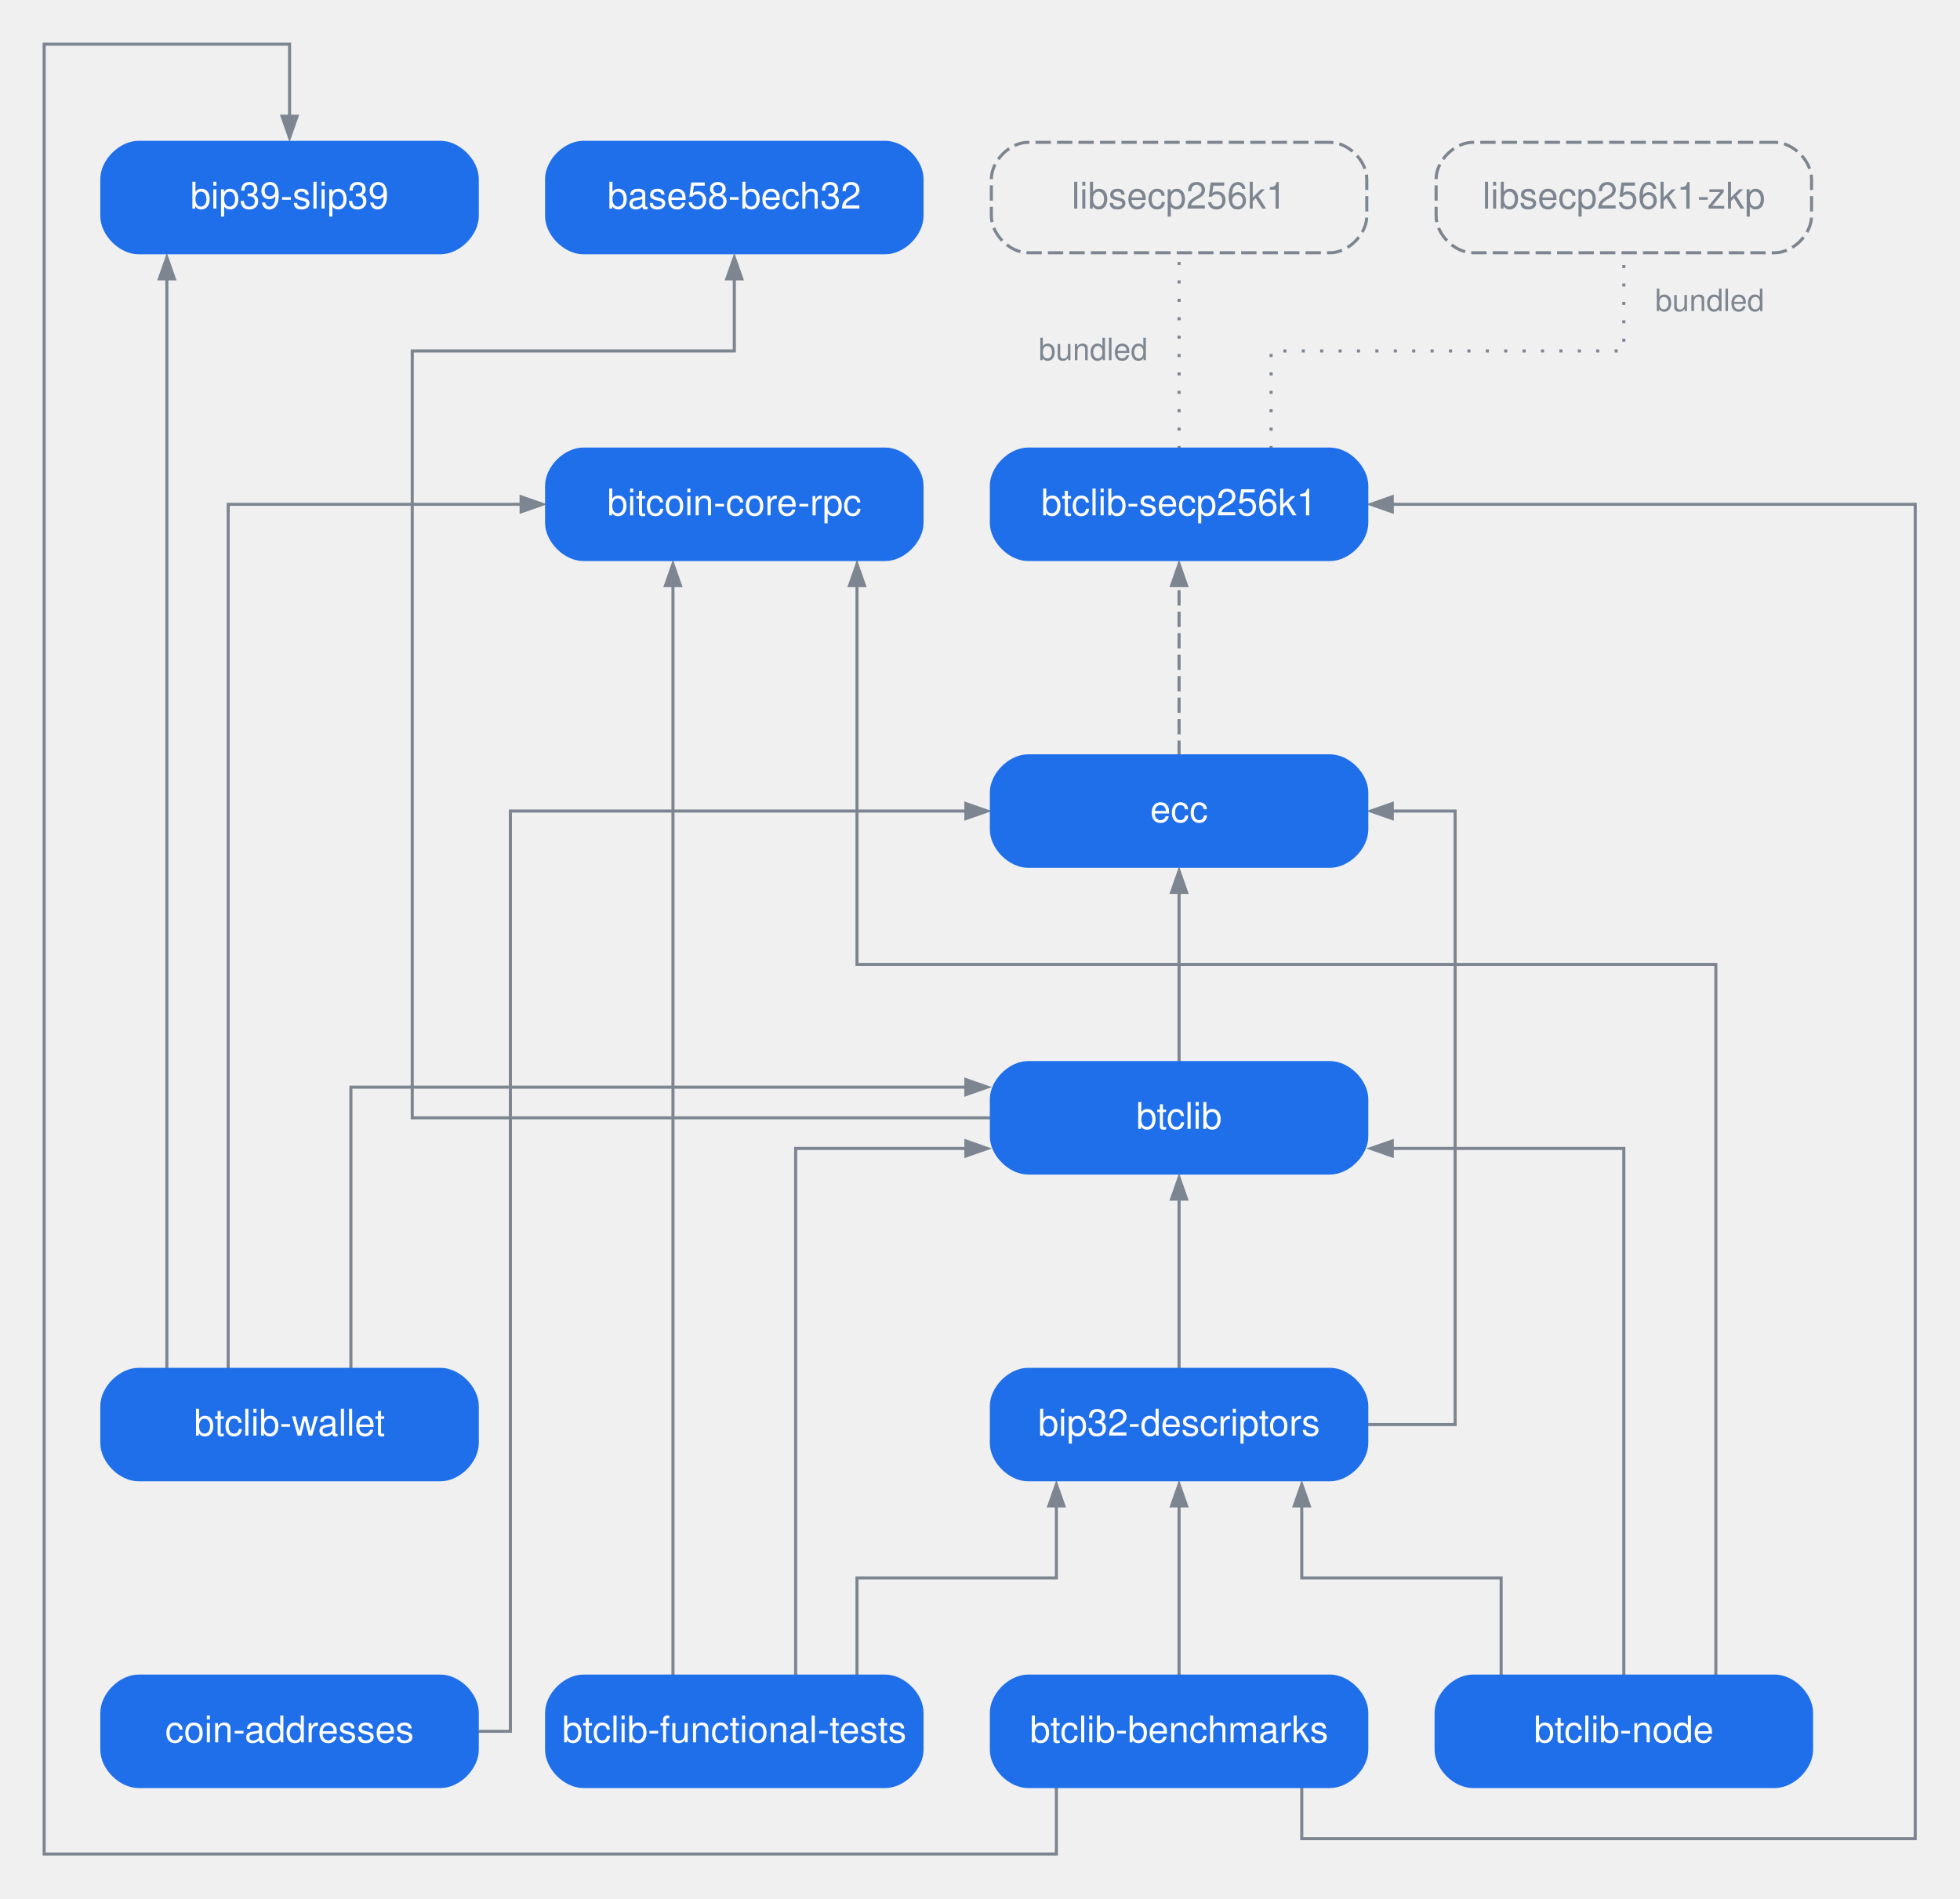
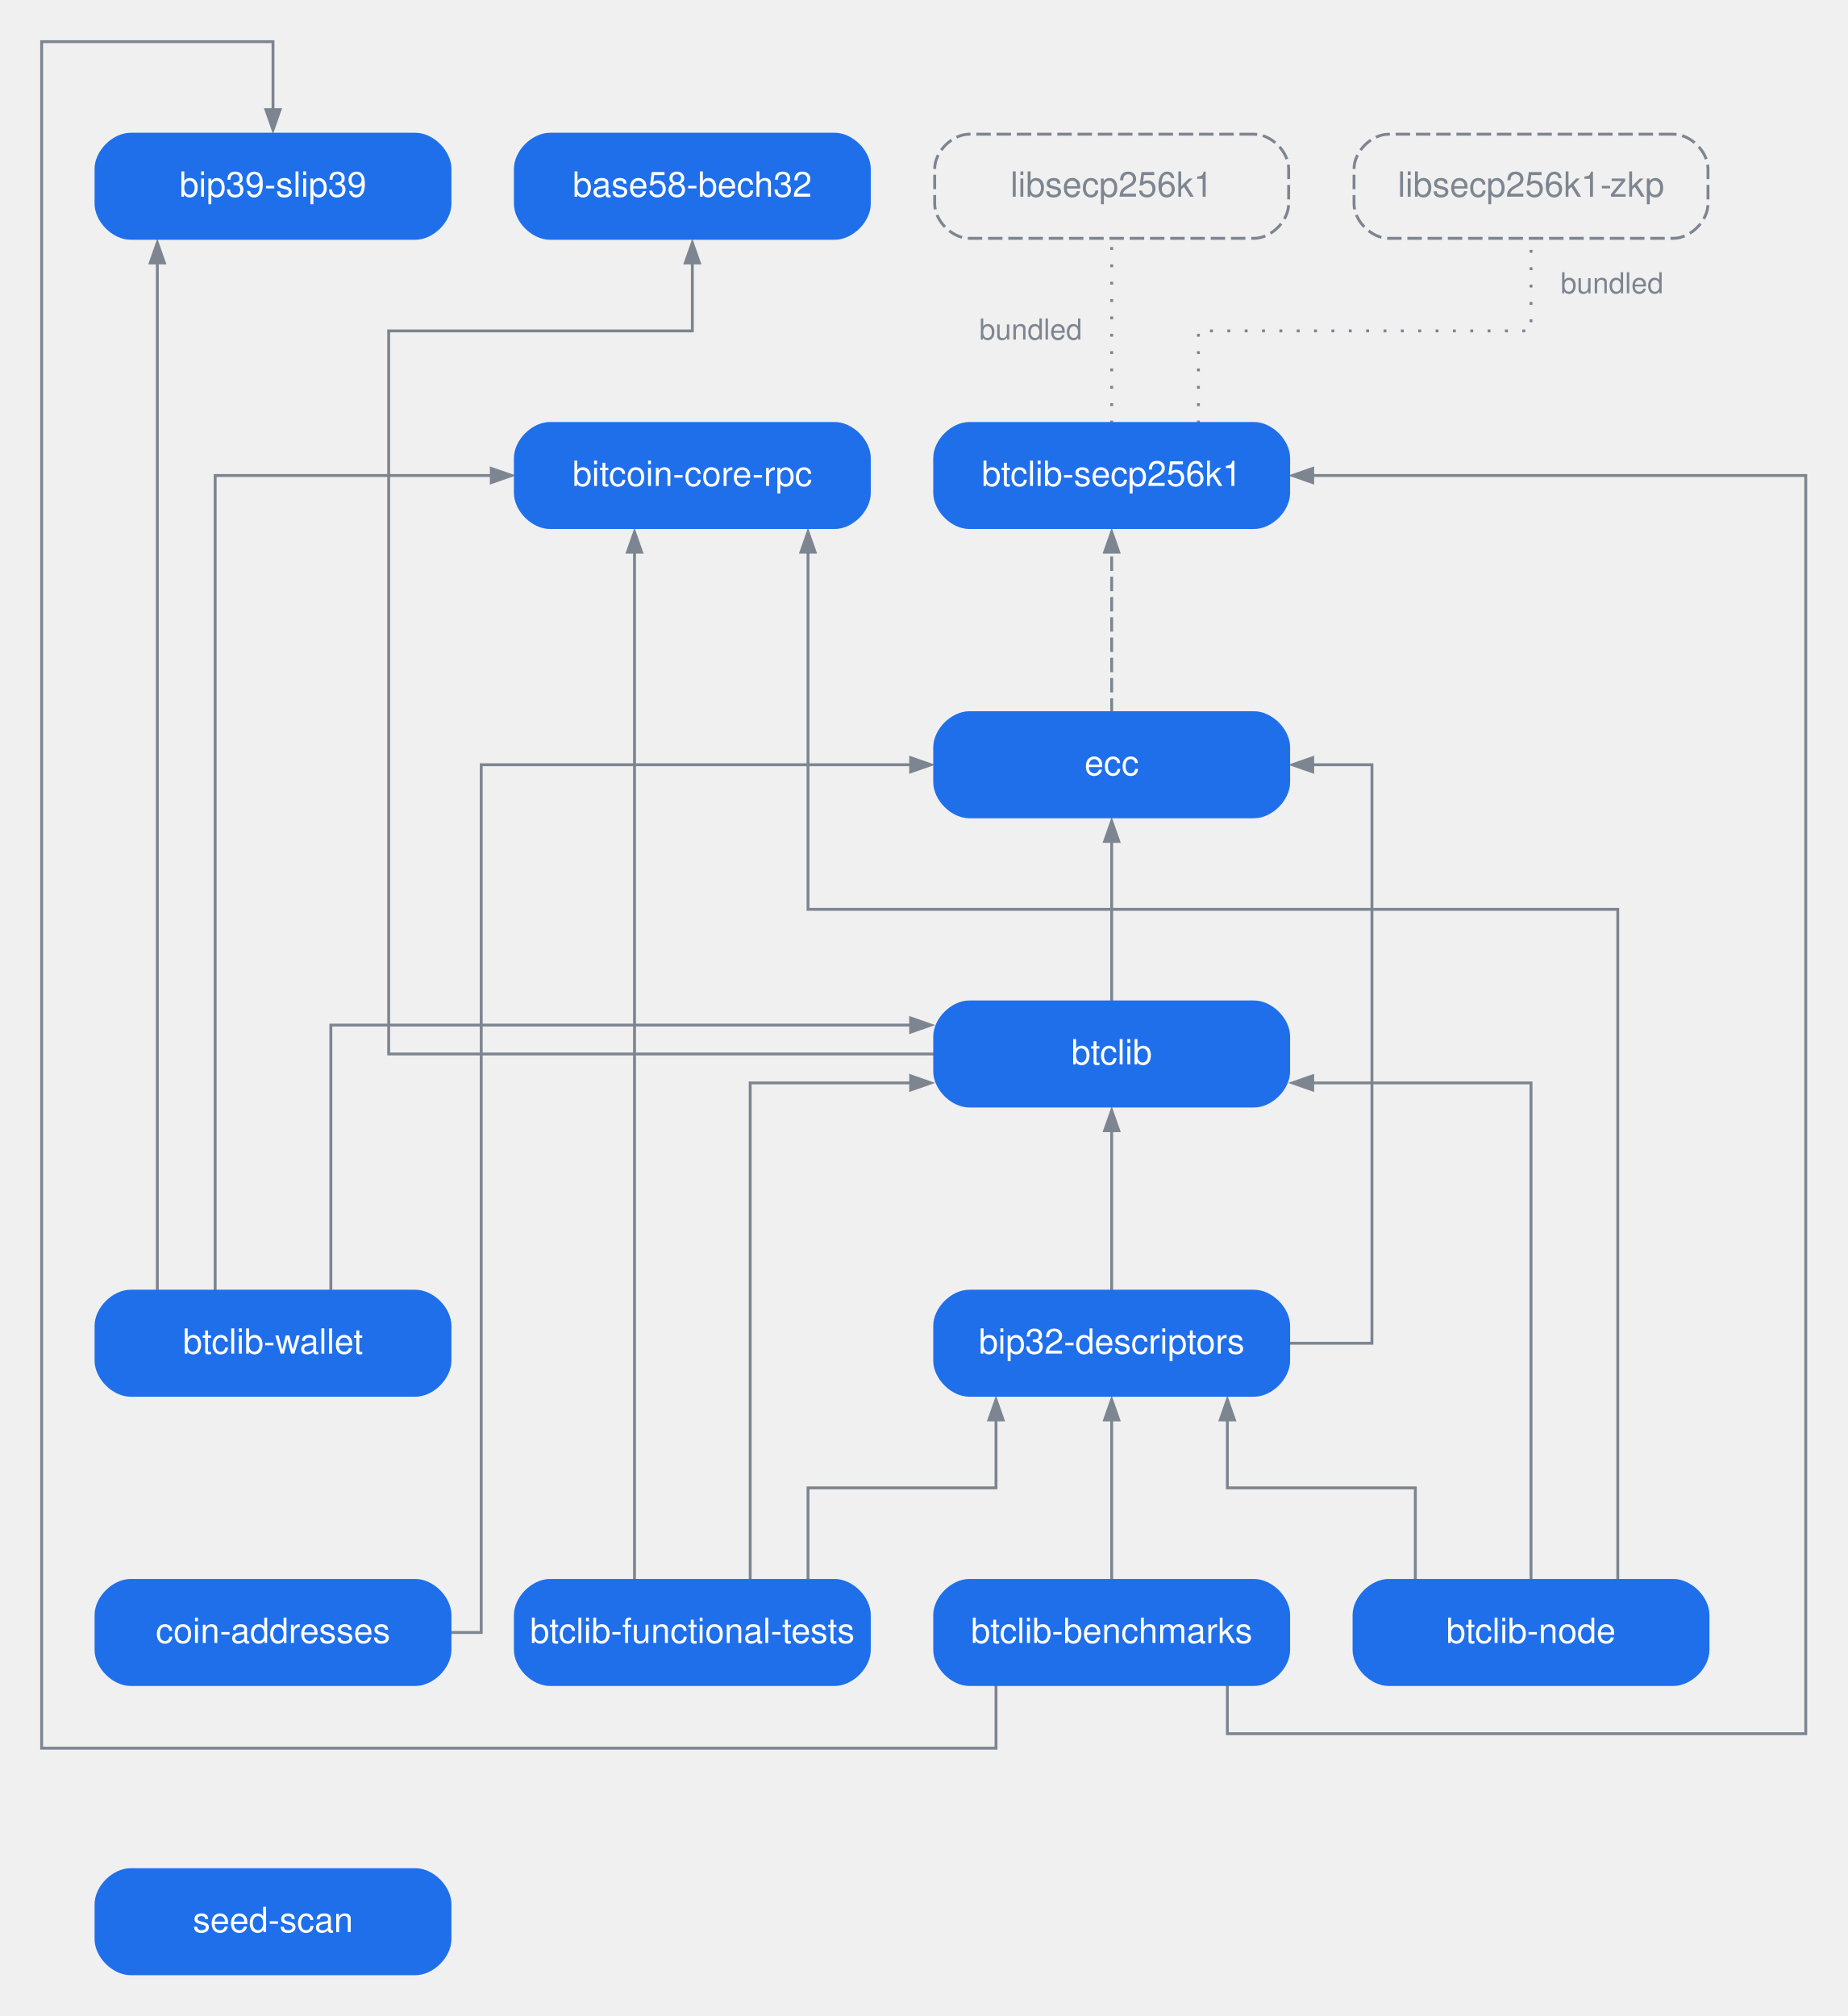
- <svg xmlns="http://www.w3.org/2000/svg" width="639pt" height="619pt" viewBox="0.00 0.00 639.00 619.00">
-   <g id="graph0" class="graph" transform="scale(1 1) rotate(0) translate(14.4 604.4)">
+ <svg xmlns="http://www.w3.org/2000/svg" width="639pt" height="697pt" viewBox="0.00 0.00 639.00 697.00">
+   <g id="graph0" class="graph" transform="scale(1 1) rotate(0) translate(14.4 682.4)">
    <g id="edge1" class="edge">
-       <path fill="none" stroke="#7d8590" stroke-dasharray="1,5" d="M370,-458C370,-458 370,-522 370,-522" />
-       <text xml:space="preserve" text-anchor="middle" x="342" y="-487" font-family="Helvetica,sans-Serif" font-size="10.00" fill="#7d8590">bundled</text>
+       <path fill="none" stroke="#7d8590" stroke-dasharray="1,5" d="M370,-536C370,-536 370,-600 370,-600" />
+       <text xml:space="preserve" text-anchor="middle" x="342" y="-565" font-family="Helvetica,sans-Serif" font-size="10.00" fill="#7d8590">bundled</text>
    </g>
    <g id="edge2" class="edge">
-       <path fill="none" stroke="#7d8590" stroke-dasharray="1,5" d="M400,-458C400,-458 400,-490 400,-490 400,-490 515,-490 515,-490 515,-490 515,-522 515,-522" />
-       <text xml:space="preserve" text-anchor="middle" x="543" y="-503" font-family="Helvetica,sans-Serif" font-size="10.00" fill="#7d8590">bundled</text>
+       <path fill="none" stroke="#7d8590" stroke-dasharray="1,5" d="M400,-536C400,-536 400,-568 400,-568 400,-568 515,-568 515,-568 515,-568 515,-600 515,-600" />
+       <text xml:space="preserve" text-anchor="middle" x="543" y="-581" font-family="Helvetica,sans-Serif" font-size="10.00" fill="#7d8590">bundled</text>
    </g>
    <g id="edge3" class="edge">
-       <path fill="none" stroke="#7d8590" stroke-dasharray="5,2" d="M370,-358C370,-358 370,-415 370,-415" />
-       <polygon fill="#7d8590" stroke="#7d8590" points="367.55,-413.49 370,-420.49 372.45,-413.49 367.55,-413.49" />
+       <path fill="none" stroke="#7d8590" stroke-dasharray="5,2" d="M370,-436C370,-436 370,-493 370,-493" />
+       <polygon fill="#7d8590" stroke="#7d8590" points="367.55,-491.49 370,-498.49 372.45,-491.49 367.55,-491.49" />
    </g>
    <g id="edge5" class="edge">
-       <path fill="none" stroke="#7d8590" d="M309,-240C309,-240 120,-240 120,-240 120,-240 120,-490 120,-490 120,-490 225,-490 225,-490 225,-490 225,-515 225,-515" />
-       <polygon fill="#7d8590" stroke="#7d8590" points="222.55,-513.49 225,-520.49 227.45,-513.49 222.55,-513.49" />
+       <path fill="none" stroke="#7d8590" d="M309,-318C309,-318 120,-318 120,-318 120,-318 120,-568 120,-568 120,-568 225,-568 225,-568 225,-568 225,-593 225,-593" />
+       <polygon fill="#7d8590" stroke="#7d8590" points="222.55,-591.49 225,-598.49 227.45,-591.49 222.55,-591.49" />
    </g>
    <g id="edge4" class="edge">
-       <path fill="none" stroke="#7d8590" d="M370,-258C370,-258 370,-315 370,-315" />
-       <polygon fill="#7d8590" stroke="#7d8590" points="367.55,-313.49 370,-320.49 372.45,-313.49 367.55,-313.49" />
+       <path fill="none" stroke="#7d8590" d="M370,-336C370,-336 370,-393 370,-393" />
+       <polygon fill="#7d8590" stroke="#7d8590" points="367.55,-391.49 370,-398.49 372.45,-391.49 367.55,-391.49" />
    </g>
    <g id="edge20" class="edge">
-       <path fill="none" stroke="#7d8590" d="M40,-158C40,-158 40,-515 40,-515" />
-       <polygon fill="#7d8590" stroke="#7d8590" points="37.55,-513.49 40,-520.49 42.45,-513.49 37.55,-513.49" />
+       <path fill="none" stroke="#7d8590" d="M40,-236C40,-236 40,-593 40,-593" />
+       <polygon fill="#7d8590" stroke="#7d8590" points="37.55,-591.49 40,-598.49 42.45,-591.49 37.55,-591.49" />
    </g>
    <g id="edge19" class="edge">
-       <path fill="none" stroke="#7d8590" d="M60,-158C60,-158 60,-440 60,-440 60,-440 157,-440 157,-440" />
-       <polygon fill="#7d8590" stroke="#7d8590" points="155.49,-442.45 162.49,-440 155.49,-437.55 155.49,-442.45" />
+       <path fill="none" stroke="#7d8590" d="M60,-236C60,-236 60,-518 60,-518 60,-518 157,-518 157,-518" />
+       <polygon fill="#7d8590" stroke="#7d8590" points="155.49,-520.45 162.49,-518 155.49,-515.55 155.49,-520.45" />
    </g>
    <g id="edge6" class="edge">
-       <path fill="none" stroke="#7d8590" d="M100,-158C100,-158 100,-250 100,-250 100,-250 302,-250 302,-250" />
-       <polygon fill="#7d8590" stroke="#7d8590" points="300.49,-252.45 307.49,-250 300.49,-247.55 300.49,-252.45" />
+       <path fill="none" stroke="#7d8590" d="M100,-236C100,-236 100,-328 100,-328 100,-328 302,-328 302,-328" />
+       <polygon fill="#7d8590" stroke="#7d8590" points="300.49,-330.45 307.49,-328 300.49,-325.55 300.49,-330.45" />
    </g>
    <g id="edge8" class="edge">
-       <path fill="none" stroke="#7d8590" d="M431,-140C431,-140 460,-140 460,-140 460,-140 460,-340 460,-340 460,-340 438,-340 438,-340" />
-       <polygon fill="#7d8590" stroke="#7d8590" points="439.51,-337.55 432.51,-340 439.51,-342.45 439.51,-337.55" />
+       <path fill="none" stroke="#7d8590" d="M431,-218C431,-218 460,-218 460,-218 460,-218 460,-418 460,-418 460,-418 438,-418 438,-418" />
+       <polygon fill="#7d8590" stroke="#7d8590" points="439.51,-415.55 432.51,-418 439.51,-420.45 439.51,-415.55" />
    </g>
    <g id="edge7" class="edge">
-       <path fill="none" stroke="#7d8590" d="M370,-158C370,-158 370,-215 370,-215" />
-       <polygon fill="#7d8590" stroke="#7d8590" points="367.55,-213.49 370,-220.49 372.45,-213.49 367.55,-213.49" />
+       <path fill="none" stroke="#7d8590" d="M370,-236C370,-236 370,-293 370,-293" />
+       <polygon fill="#7d8590" stroke="#7d8590" points="367.55,-291.49 370,-298.49 372.45,-291.49 367.55,-291.49" />
    </g>
    <g id="edge9" class="edge">
-       <path fill="none" stroke="#7d8590" d="M141,-40C141,-40 152,-40 152,-40 152,-40 152,-340 152,-340 152,-340 302,-340 302,-340" />
-       <polygon fill="#7d8590" stroke="#7d8590" points="300.49,-342.45 307.49,-340 300.49,-337.55 300.49,-342.45" />
+       <path fill="none" stroke="#7d8590" d="M141,-118C141,-118 152,-118 152,-118 152,-118 152,-418 152,-418 152,-418 302,-418 302,-418" />
+       <polygon fill="#7d8590" stroke="#7d8590" points="300.49,-420.45 307.49,-418 300.49,-415.55 300.49,-420.45" />
    </g>
    <g id="edge12" class="edge">
-       <path fill="none" stroke="#7d8590" d="M205,-58C205,-58 205,-415 205,-415" />
-       <polygon fill="#7d8590" stroke="#7d8590" points="202.55,-413.49 205,-420.49 207.45,-413.49 202.55,-413.49" />
+       <path fill="none" stroke="#7d8590" d="M205,-136C205,-136 205,-493 205,-493" />
+       <polygon fill="#7d8590" stroke="#7d8590" points="202.55,-491.49 205,-498.49 207.45,-491.49 202.55,-491.49" />
    </g>
    <g id="edge11" class="edge">
-       <path fill="none" stroke="#7d8590" d="M245,-58C245,-58 245,-230 245,-230 245,-230 302,-230 302,-230" />
-       <polygon fill="#7d8590" stroke="#7d8590" points="300.49,-232.45 307.49,-230 300.49,-227.55 300.49,-232.45" />
+       <path fill="none" stroke="#7d8590" d="M245,-136C245,-136 245,-308 245,-308 245,-308 302,-308 302,-308" />
+       <polygon fill="#7d8590" stroke="#7d8590" points="300.49,-310.45 307.49,-308 300.49,-305.55 300.49,-310.45" />
    </g>
    <g id="edge10" class="edge">
-       <path fill="none" stroke="#7d8590" d="M265,-58C265,-58 265,-90 265,-90 265,-90 330,-90 330,-90 330,-90 330,-115 330,-115" />
-       <polygon fill="#7d8590" stroke="#7d8590" points="327.55,-113.49 330,-120.49 332.45,-113.49 327.55,-113.49" />
+       <path fill="none" stroke="#7d8590" d="M265,-136C265,-136 265,-168 265,-168 265,-168 330,-168 330,-168 330,-168 330,-193 330,-193" />
+       <polygon fill="#7d8590" stroke="#7d8590" points="327.55,-191.49 330,-198.49 332.45,-191.49 327.55,-191.49" />
    </g>
    <g id="edge18" class="edge">
-       <path fill="none" stroke="#7d8590" d="M330,-22C330,-22 330,0 330,0 330,0 0,0 0,0 0,0 0,-590 0,-590 0,-590 80,-590 80,-590 80,-590 80,-565 80,-565" />
-       <polygon fill="#7d8590" stroke="#7d8590" points="82.45,-566.51 80,-559.51 77.55,-566.51 82.45,-566.51" />
+       <path fill="none" stroke="#7d8590" d="M330,-100C330,-100 330,-78 330,-78 330,-78 0,-78 0,-78 0,-78 0,-668 0,-668 0,-668 80,-668 80,-668 80,-668 80,-643 80,-643" />
+       <polygon fill="#7d8590" stroke="#7d8590" points="82.45,-644.51 80,-637.51 77.55,-644.51 82.45,-644.51" />
    </g>
    <g id="edge17" class="edge">
-       <path fill="none" stroke="#7d8590" d="M410,-22C410,-22 410,-5 410,-5 410,-5 610,-5 610,-5 610,-5 610,-440 610,-440 610,-440 438,-440 438,-440" />
-       <polygon fill="#7d8590" stroke="#7d8590" points="439.51,-437.55 432.51,-440 439.51,-442.45 439.51,-437.55" />
+       <path fill="none" stroke="#7d8590" d="M410,-100C410,-100 410,-83 410,-83 410,-83 610,-83 610,-83 610,-83 610,-518 610,-518 610,-518 438,-518 438,-518" />
+       <polygon fill="#7d8590" stroke="#7d8590" points="439.51,-515.55 432.51,-518 439.51,-520.45 439.51,-515.55" />
    </g>
    <g id="edge13" class="edge">
-       <path fill="none" stroke="#7d8590" d="M370,-58C370,-58 370,-115 370,-115" />
-       <polygon fill="#7d8590" stroke="#7d8590" points="367.55,-113.49 370,-120.49 372.45,-113.49 367.55,-113.49" />
+       <path fill="none" stroke="#7d8590" d="M370,-136C370,-136 370,-193 370,-193" />
+       <polygon fill="#7d8590" stroke="#7d8590" points="367.55,-191.49 370,-198.49 372.45,-191.49 367.55,-191.49" />
    </g>
    <g id="edge16" class="edge">
-       <path fill="none" stroke="#7d8590" d="M545,-58C545,-58 545,-290 545,-290 545,-290 265,-290 265,-290 265,-290 265,-415 265,-415" />
-       <polygon fill="#7d8590" stroke="#7d8590" points="262.55,-413.49 265,-420.49 267.45,-413.49 262.55,-413.49" />
+       <path fill="none" stroke="#7d8590" d="M545,-136C545,-136 545,-368 545,-368 545,-368 265,-368 265,-368 265,-368 265,-493 265,-493" />
+       <polygon fill="#7d8590" stroke="#7d8590" points="262.55,-491.49 265,-498.49 267.45,-491.49 262.55,-491.49" />
    </g>
    <g id="edge15" class="edge">
-       <path fill="none" stroke="#7d8590" d="M515,-58C515,-58 515,-230 515,-230 515,-230 438,-230 438,-230" />
-       <polygon fill="#7d8590" stroke="#7d8590" points="439.51,-227.55 432.51,-230 439.51,-232.45 439.51,-227.55" />
+       <path fill="none" stroke="#7d8590" d="M515,-136C515,-136 515,-308 515,-308 515,-308 438,-308 438,-308" />
+       <polygon fill="#7d8590" stroke="#7d8590" points="439.51,-305.55 432.51,-308 439.51,-310.45 439.51,-305.55" />
    </g>
    <g id="edge14" class="edge">
-       <path fill="none" stroke="#7d8590" d="M475,-58C475,-58 475,-90 475,-90 475,-90 410,-90 410,-90 410,-90 410,-115 410,-115" />
-       <polygon fill="#7d8590" stroke="#7d8590" points="407.55,-113.49 410,-120.49 412.45,-113.49 407.55,-113.49" />
+       <path fill="none" stroke="#7d8590" d="M475,-136C475,-136 475,-168 475,-168 475,-168 410,-168 410,-168 410,-168 410,-193 410,-193" />
+       <polygon fill="#7d8590" stroke="#7d8590" points="407.55,-191.49 410,-198.49 412.45,-191.49 407.55,-191.49" />
    </g>
    <g id="node1" class="node">
-       <path fill="none" stroke="#7d8590" stroke-dasharray="5,2" d="M419.2,-558C419.2,-558 320.8,-558 320.8,-558 314.8,-558 308.8,-552 308.8,-546 308.8,-546 308.8,-534 308.8,-534 308.8,-528 314.8,-522 320.8,-522 320.8,-522 419.2,-522 419.2,-522 425.2,-522 431.2,-528 431.2,-534 431.2,-534 431.2,-546 431.2,-546 431.2,-552 425.2,-558 419.2,-558" />
-       <text xml:space="preserve" text-anchor="middle" x="370" y="-536.4" font-family="Helvetica,sans-Serif" font-size="12.00" fill="#7d8590">libsecp256k1</text>
+       <path fill="none" stroke="#7d8590" stroke-dasharray="5,2" d="M419.2,-636C419.2,-636 320.8,-636 320.8,-636 314.8,-636 308.8,-630 308.8,-624 308.8,-624 308.8,-612 308.8,-612 308.8,-606 314.8,-600 320.8,-600 320.8,-600 419.2,-600 419.2,-600 425.2,-600 431.2,-606 431.2,-612 431.2,-612 431.2,-624 431.2,-624 431.2,-630 425.2,-636 419.2,-636" />
+       <text xml:space="preserve" text-anchor="middle" x="370" y="-614.4" font-family="Helvetica,sans-Serif" font-size="12.00" fill="#7d8590">libsecp256k1</text>
    </g>
    <g id="node2" class="node">
-       <path fill="none" stroke="#7d8590" stroke-dasharray="5,2" d="M564.2,-558C564.2,-558 465.8,-558 465.8,-558 459.8,-558 453.8,-552 453.8,-546 453.8,-546 453.8,-534 453.8,-534 453.8,-528 459.8,-522 465.8,-522 465.8,-522 564.2,-522 564.2,-522 570.2,-522 576.2,-528 576.2,-534 576.2,-534 576.2,-546 576.2,-546 576.2,-552 570.2,-558 564.2,-558" />
-       <text xml:space="preserve" text-anchor="middle" x="515" y="-536.4" font-family="Helvetica,sans-Serif" font-size="12.00" fill="#7d8590">libsecp256k1-zkp</text>
+       <path fill="none" stroke="#7d8590" stroke-dasharray="5,2" d="M564.2,-636C564.2,-636 465.8,-636 465.8,-636 459.8,-636 453.8,-630 453.8,-624 453.8,-624 453.8,-612 453.8,-612 453.8,-606 459.8,-600 465.8,-600 465.8,-600 564.2,-600 564.2,-600 570.2,-600 576.2,-606 576.2,-612 576.2,-612 576.2,-624 576.2,-624 576.2,-630 570.2,-636 564.2,-636" />
+       <text xml:space="preserve" text-anchor="middle" x="515" y="-614.4" font-family="Helvetica,sans-Serif" font-size="12.00" fill="#7d8590">libsecp256k1-zkp</text>
    </g>
    <g id="node3" class="node">
-       <path fill="#1f6feb" stroke="#1f6feb" d="M274.2,-558C274.2,-558 175.8,-558 175.8,-558 169.8,-558 163.8,-552 163.8,-546 163.8,-546 163.8,-534 163.8,-534 163.8,-528 169.8,-522 175.8,-522 175.8,-522 274.2,-522 274.2,-522 280.2,-522 286.2,-528 286.2,-534 286.2,-534 286.2,-546 286.2,-546 286.2,-552 280.2,-558 274.2,-558" />
-       <text xml:space="preserve" text-anchor="middle" x="225" y="-536.4" font-family="Helvetica,sans-Serif" font-size="12.00" fill="#ffffff">base58-bech32</text>
+       <path fill="#1f6feb" stroke="#1f6feb" d="M274.2,-636C274.2,-636 175.8,-636 175.8,-636 169.8,-636 163.8,-630 163.8,-624 163.8,-624 163.8,-612 163.8,-612 163.8,-606 169.8,-600 175.8,-600 175.8,-600 274.2,-600 274.2,-600 280.2,-600 286.2,-606 286.2,-612 286.2,-612 286.2,-624 286.2,-624 286.2,-630 280.2,-636 274.2,-636" />
+       <text xml:space="preserve" text-anchor="middle" x="225" y="-614.4" font-family="Helvetica,sans-Serif" font-size="12.00" fill="#ffffff">base58-bech32</text>
    </g>
    <g id="node4" class="node">
-       <path fill="#1f6feb" stroke="#1f6feb" d="M129.2,-558C129.2,-558 30.8,-558 30.8,-558 24.8,-558 18.8,-552 18.8,-546 18.8,-546 18.8,-534 18.8,-534 18.8,-528 24.8,-522 30.8,-522 30.8,-522 129.2,-522 129.2,-522 135.2,-522 141.2,-528 141.2,-534 141.2,-534 141.2,-546 141.2,-546 141.2,-552 135.2,-558 129.2,-558" />
-       <text xml:space="preserve" text-anchor="middle" x="80" y="-536.4" font-family="Helvetica,sans-Serif" font-size="12.00" fill="#ffffff">bip39-slip39</text>
+       <path fill="#1f6feb" stroke="#1f6feb" d="M129.2,-636C129.2,-636 30.8,-636 30.8,-636 24.8,-636 18.8,-630 18.8,-624 18.8,-624 18.8,-612 18.8,-612 18.8,-606 24.8,-600 30.8,-600 30.8,-600 129.2,-600 129.2,-600 135.2,-600 141.2,-606 141.2,-612 141.2,-612 141.2,-624 141.2,-624 141.2,-630 135.2,-636 129.2,-636" />
+       <text xml:space="preserve" text-anchor="middle" x="80" y="-614.4" font-family="Helvetica,sans-Serif" font-size="12.00" fill="#ffffff">bip39-slip39</text>
    </g>
    <g id="node5" class="node">
-       <path fill="#1f6feb" stroke="#1f6feb" d="M274.2,-458C274.2,-458 175.8,-458 175.8,-458 169.8,-458 163.8,-452 163.8,-446 163.8,-446 163.8,-434 163.8,-434 163.8,-428 169.8,-422 175.8,-422 175.8,-422 274.2,-422 274.2,-422 280.2,-422 286.2,-428 286.2,-434 286.2,-434 286.2,-446 286.2,-446 286.2,-452 280.2,-458 274.2,-458" />
-       <text xml:space="preserve" text-anchor="middle" x="225" y="-436.4" font-family="Helvetica,sans-Serif" font-size="12.00" fill="#ffffff">bitcoin-core-rpc</text>
+       <path fill="#1f6feb" stroke="#1f6feb" d="M274.2,-536C274.2,-536 175.8,-536 175.8,-536 169.8,-536 163.8,-530 163.8,-524 163.8,-524 163.8,-512 163.8,-512 163.8,-506 169.8,-500 175.8,-500 175.8,-500 274.2,-500 274.2,-500 280.2,-500 286.2,-506 286.2,-512 286.2,-512 286.2,-524 286.2,-524 286.2,-530 280.2,-536 274.2,-536" />
+       <text xml:space="preserve" text-anchor="middle" x="225" y="-514.4" font-family="Helvetica,sans-Serif" font-size="12.00" fill="#ffffff">bitcoin-core-rpc</text>
    </g>
    <g id="node6" class="node">
-       <path fill="#1f6feb" stroke="#1f6feb" d="M419.2,-458C419.2,-458 320.8,-458 320.8,-458 314.8,-458 308.8,-452 308.8,-446 308.8,-446 308.8,-434 308.8,-434 308.8,-428 314.8,-422 320.8,-422 320.8,-422 419.2,-422 419.2,-422 425.2,-422 431.2,-428 431.2,-434 431.2,-434 431.2,-446 431.2,-446 431.2,-452 425.2,-458 419.2,-458" />
-       <text xml:space="preserve" text-anchor="middle" x="370" y="-436.4" font-family="Helvetica,sans-Serif" font-size="12.00" fill="#ffffff">btclib-secp256k1</text>
+       <path fill="#1f6feb" stroke="#1f6feb" d="M419.2,-536C419.2,-536 320.8,-536 320.8,-536 314.8,-536 308.8,-530 308.8,-524 308.8,-524 308.8,-512 308.8,-512 308.8,-506 314.8,-500 320.8,-500 320.8,-500 419.2,-500 419.2,-500 425.2,-500 431.2,-506 431.2,-512 431.2,-512 431.2,-524 431.2,-524 431.2,-530 425.2,-536 419.2,-536" />
+       <text xml:space="preserve" text-anchor="middle" x="370" y="-514.4" font-family="Helvetica,sans-Serif" font-size="12.00" fill="#ffffff">btclib-secp256k1</text>
    </g>
    <g id="node7" class="node">
-       <path fill="#1f6feb" stroke="#1f6feb" d="M419.2,-358C419.2,-358 320.8,-358 320.8,-358 314.8,-358 308.8,-352 308.8,-346 308.8,-346 308.8,-334 308.8,-334 308.8,-328 314.8,-322 320.8,-322 320.8,-322 419.2,-322 419.2,-322 425.2,-322 431.2,-328 431.2,-334 431.2,-334 431.2,-346 431.2,-346 431.2,-352 425.2,-358 419.2,-358" />
-       <text xml:space="preserve" text-anchor="middle" x="370" y="-336.4" font-family="Helvetica,sans-Serif" font-size="12.00" fill="#ffffff">ecc</text>
+       <path fill="#1f6feb" stroke="#1f6feb" d="M419.2,-436C419.2,-436 320.8,-436 320.8,-436 314.8,-436 308.8,-430 308.8,-424 308.8,-424 308.8,-412 308.8,-412 308.8,-406 314.8,-400 320.8,-400 320.8,-400 419.2,-400 419.2,-400 425.2,-400 431.2,-406 431.2,-412 431.2,-412 431.2,-424 431.2,-424 431.2,-430 425.2,-436 419.2,-436" />
+       <text xml:space="preserve" text-anchor="middle" x="370" y="-414.4" font-family="Helvetica,sans-Serif" font-size="12.00" fill="#ffffff">ecc</text>
    </g>
    <g id="node8" class="node">
-       <path fill="#1f6feb" stroke="#1f6feb" d="M419.2,-258C419.2,-258 320.8,-258 320.8,-258 314.8,-258 308.8,-252 308.8,-246 308.8,-246 308.8,-234 308.8,-234 308.8,-228 314.8,-222 320.8,-222 320.8,-222 419.2,-222 419.2,-222 425.2,-222 431.2,-228 431.2,-234 431.2,-234 431.2,-246 431.2,-246 431.2,-252 425.2,-258 419.2,-258" />
-       <text xml:space="preserve" text-anchor="middle" x="370" y="-236.4" font-family="Helvetica,sans-Serif" font-size="12.00" fill="#ffffff">btclib</text>
+       <path fill="#1f6feb" stroke="#1f6feb" d="M419.2,-336C419.2,-336 320.8,-336 320.8,-336 314.8,-336 308.8,-330 308.8,-324 308.8,-324 308.8,-312 308.8,-312 308.8,-306 314.8,-300 320.8,-300 320.8,-300 419.2,-300 419.2,-300 425.2,-300 431.2,-306 431.2,-312 431.2,-312 431.2,-324 431.2,-324 431.2,-330 425.2,-336 419.2,-336" />
+       <text xml:space="preserve" text-anchor="middle" x="370" y="-314.4" font-family="Helvetica,sans-Serif" font-size="12.00" fill="#ffffff">btclib</text>
    </g>
    <g id="node9" class="node">
-       <path fill="#1f6feb" stroke="#1f6feb" d="M129.2,-158C129.2,-158 30.8,-158 30.8,-158 24.8,-158 18.8,-152 18.8,-146 18.8,-146 18.8,-134 18.8,-134 18.8,-128 24.8,-122 30.8,-122 30.8,-122 129.2,-122 129.2,-122 135.2,-122 141.2,-128 141.2,-134 141.2,-134 141.2,-146 141.2,-146 141.2,-152 135.2,-158 129.2,-158" />
-       <text xml:space="preserve" text-anchor="middle" x="80" y="-136.4" font-family="Helvetica,sans-Serif" font-size="12.00" fill="#ffffff">btclib-wallet</text>
+       <path fill="#1f6feb" stroke="#1f6feb" d="M129.2,-236C129.2,-236 30.8,-236 30.8,-236 24.8,-236 18.8,-230 18.8,-224 18.8,-224 18.8,-212 18.8,-212 18.8,-206 24.8,-200 30.8,-200 30.8,-200 129.2,-200 129.2,-200 135.2,-200 141.2,-206 141.2,-212 141.2,-212 141.2,-224 141.2,-224 141.2,-230 135.2,-236 129.2,-236" />
+       <text xml:space="preserve" text-anchor="middle" x="80" y="-214.4" font-family="Helvetica,sans-Serif" font-size="12.00" fill="#ffffff">btclib-wallet</text>
    </g>
    <g id="node10" class="node">
-       <path fill="#1f6feb" stroke="#1f6feb" d="M419.2,-158C419.2,-158 320.8,-158 320.8,-158 314.8,-158 308.8,-152 308.8,-146 308.8,-146 308.8,-134 308.8,-134 308.8,-128 314.8,-122 320.8,-122 320.8,-122 419.2,-122 419.2,-122 425.2,-122 431.2,-128 431.2,-134 431.2,-134 431.2,-146 431.2,-146 431.2,-152 425.2,-158 419.2,-158" />
-       <text xml:space="preserve" text-anchor="middle" x="370" y="-136.4" font-family="Helvetica,sans-Serif" font-size="12.00" fill="#ffffff">bip32-descriptors</text>
+       <path fill="#1f6feb" stroke="#1f6feb" d="M419.2,-236C419.2,-236 320.8,-236 320.8,-236 314.8,-236 308.8,-230 308.8,-224 308.8,-224 308.8,-212 308.8,-212 308.8,-206 314.8,-200 320.8,-200 320.8,-200 419.2,-200 419.2,-200 425.2,-200 431.2,-206 431.2,-212 431.2,-212 431.2,-224 431.2,-224 431.2,-230 425.2,-236 419.2,-236" />
+       <text xml:space="preserve" text-anchor="middle" x="370" y="-214.4" font-family="Helvetica,sans-Serif" font-size="12.00" fill="#ffffff">bip32-descriptors</text>
    </g>
    <g id="node11" class="node">
-       <path fill="#1f6feb" stroke="#1f6feb" d="M129.2,-58C129.2,-58 30.8,-58 30.8,-58 24.8,-58 18.8,-52 18.8,-46 18.8,-46 18.8,-34 18.8,-34 18.8,-28 24.8,-22 30.8,-22 30.8,-22 129.2,-22 129.2,-22 135.2,-22 141.2,-28 141.2,-34 141.2,-34 141.2,-46 141.2,-46 141.2,-52 135.2,-58 129.2,-58" />
-       <text xml:space="preserve" text-anchor="middle" x="80" y="-36.4" font-family="Helvetica,sans-Serif" font-size="12.00" fill="#ffffff">coin-addresses</text>
+       <path fill="#1f6feb" stroke="#1f6feb" d="M129.2,-136C129.2,-136 30.8,-136 30.8,-136 24.8,-136 18.8,-130 18.8,-124 18.8,-124 18.8,-112 18.8,-112 18.8,-106 24.8,-100 30.8,-100 30.8,-100 129.2,-100 129.2,-100 135.2,-100 141.2,-106 141.2,-112 141.2,-112 141.2,-124 141.2,-124 141.2,-130 135.2,-136 129.2,-136" />
+       <text xml:space="preserve" text-anchor="middle" x="80" y="-114.4" font-family="Helvetica,sans-Serif" font-size="12.00" fill="#ffffff">coin-addresses</text>
    </g>
    <g id="node12" class="node">
-       <path fill="#1f6feb" stroke="#1f6feb" d="M274.2,-58C274.2,-58 175.8,-58 175.8,-58 169.8,-58 163.8,-52 163.8,-46 163.8,-46 163.8,-34 163.8,-34 163.8,-28 169.8,-22 175.8,-22 175.8,-22 274.2,-22 274.2,-22 280.2,-22 286.2,-28 286.2,-34 286.2,-34 286.2,-46 286.2,-46 286.2,-52 280.2,-58 274.2,-58" />
-       <text xml:space="preserve" text-anchor="middle" x="225" y="-36.4" font-family="Helvetica,sans-Serif" font-size="12.00" fill="#ffffff">btclib-functional-tests</text>
+       <path fill="#1f6feb" stroke="#1f6feb" d="M274.2,-136C274.2,-136 175.8,-136 175.8,-136 169.8,-136 163.8,-130 163.8,-124 163.8,-124 163.8,-112 163.8,-112 163.8,-106 169.8,-100 175.8,-100 175.8,-100 274.2,-100 274.2,-100 280.2,-100 286.2,-106 286.2,-112 286.2,-112 286.2,-124 286.2,-124 286.2,-130 280.2,-136 274.2,-136" />
+       <text xml:space="preserve" text-anchor="middle" x="225" y="-114.4" font-family="Helvetica,sans-Serif" font-size="12.00" fill="#ffffff">btclib-functional-tests</text>
    </g>
    <g id="node13" class="node">
-       <path fill="#1f6feb" stroke="#1f6feb" d="M419.2,-58C419.2,-58 320.8,-58 320.8,-58 314.8,-58 308.8,-52 308.8,-46 308.8,-46 308.8,-34 308.8,-34 308.8,-28 314.8,-22 320.8,-22 320.8,-22 419.2,-22 419.2,-22 425.2,-22 431.2,-28 431.2,-34 431.2,-34 431.2,-46 431.2,-46 431.2,-52 425.2,-58 419.2,-58" />
-       <text xml:space="preserve" text-anchor="middle" x="370" y="-36.4" font-family="Helvetica,sans-Serif" font-size="12.00" fill="#ffffff">btclib-benchmarks</text>
+       <path fill="#1f6feb" stroke="#1f6feb" d="M419.2,-136C419.2,-136 320.8,-136 320.8,-136 314.8,-136 308.8,-130 308.8,-124 308.8,-124 308.8,-112 308.8,-112 308.8,-106 314.8,-100 320.8,-100 320.8,-100 419.2,-100 419.2,-100 425.2,-100 431.2,-106 431.2,-112 431.2,-112 431.2,-124 431.2,-124 431.2,-130 425.2,-136 419.2,-136" />
+       <text xml:space="preserve" text-anchor="middle" x="370" y="-114.4" font-family="Helvetica,sans-Serif" font-size="12.00" fill="#ffffff">btclib-benchmarks</text>
    </g>
    <g id="node14" class="node">
-       <path fill="#1f6feb" stroke="#1f6feb" d="M564.2,-58C564.2,-58 465.8,-58 465.8,-58 459.8,-58 453.8,-52 453.8,-46 453.8,-46 453.8,-34 453.8,-34 453.8,-28 459.8,-22 465.8,-22 465.8,-22 564.2,-22 564.2,-22 570.2,-22 576.2,-28 576.2,-34 576.2,-34 576.2,-46 576.2,-46 576.2,-52 570.2,-58 564.2,-58" />
-       <text xml:space="preserve" text-anchor="middle" x="515" y="-36.4" font-family="Helvetica,sans-Serif" font-size="12.00" fill="#ffffff">btclib-node</text>
+       <path fill="#1f6feb" stroke="#1f6feb" d="M564.2,-136C564.2,-136 465.8,-136 465.8,-136 459.8,-136 453.8,-130 453.8,-124 453.8,-124 453.8,-112 453.8,-112 453.8,-106 459.8,-100 465.8,-100 465.8,-100 564.2,-100 564.2,-100 570.2,-100 576.2,-106 576.2,-112 576.2,-112 576.2,-124 576.2,-124 576.2,-130 570.2,-136 564.2,-136" />
+       <text xml:space="preserve" text-anchor="middle" x="515" y="-114.4" font-family="Helvetica,sans-Serif" font-size="12.00" fill="#ffffff">btclib-node</text>
+     </g>
+     <g id="node15" class="node">
+       <path fill="#1f6feb" stroke="#1f6feb" d="M129.2,-36C129.2,-36 30.8,-36 30.8,-36 24.8,-36 18.8,-30 18.8,-24 18.8,-24 18.8,-12 18.8,-12 18.8,-6 24.8,0 30.8,0 30.8,0 129.2,0 129.2,0 135.2,0 141.2,-6 141.2,-12 141.2,-12 141.2,-24 141.2,-24 141.2,-30 135.2,-36 129.2,-36" />
+       <text xml:space="preserve" text-anchor="middle" x="80" y="-14.4" font-family="Helvetica,sans-Serif" font-size="12.00" fill="#ffffff">seed-scan</text>
    </g>
  </g>
</svg>
